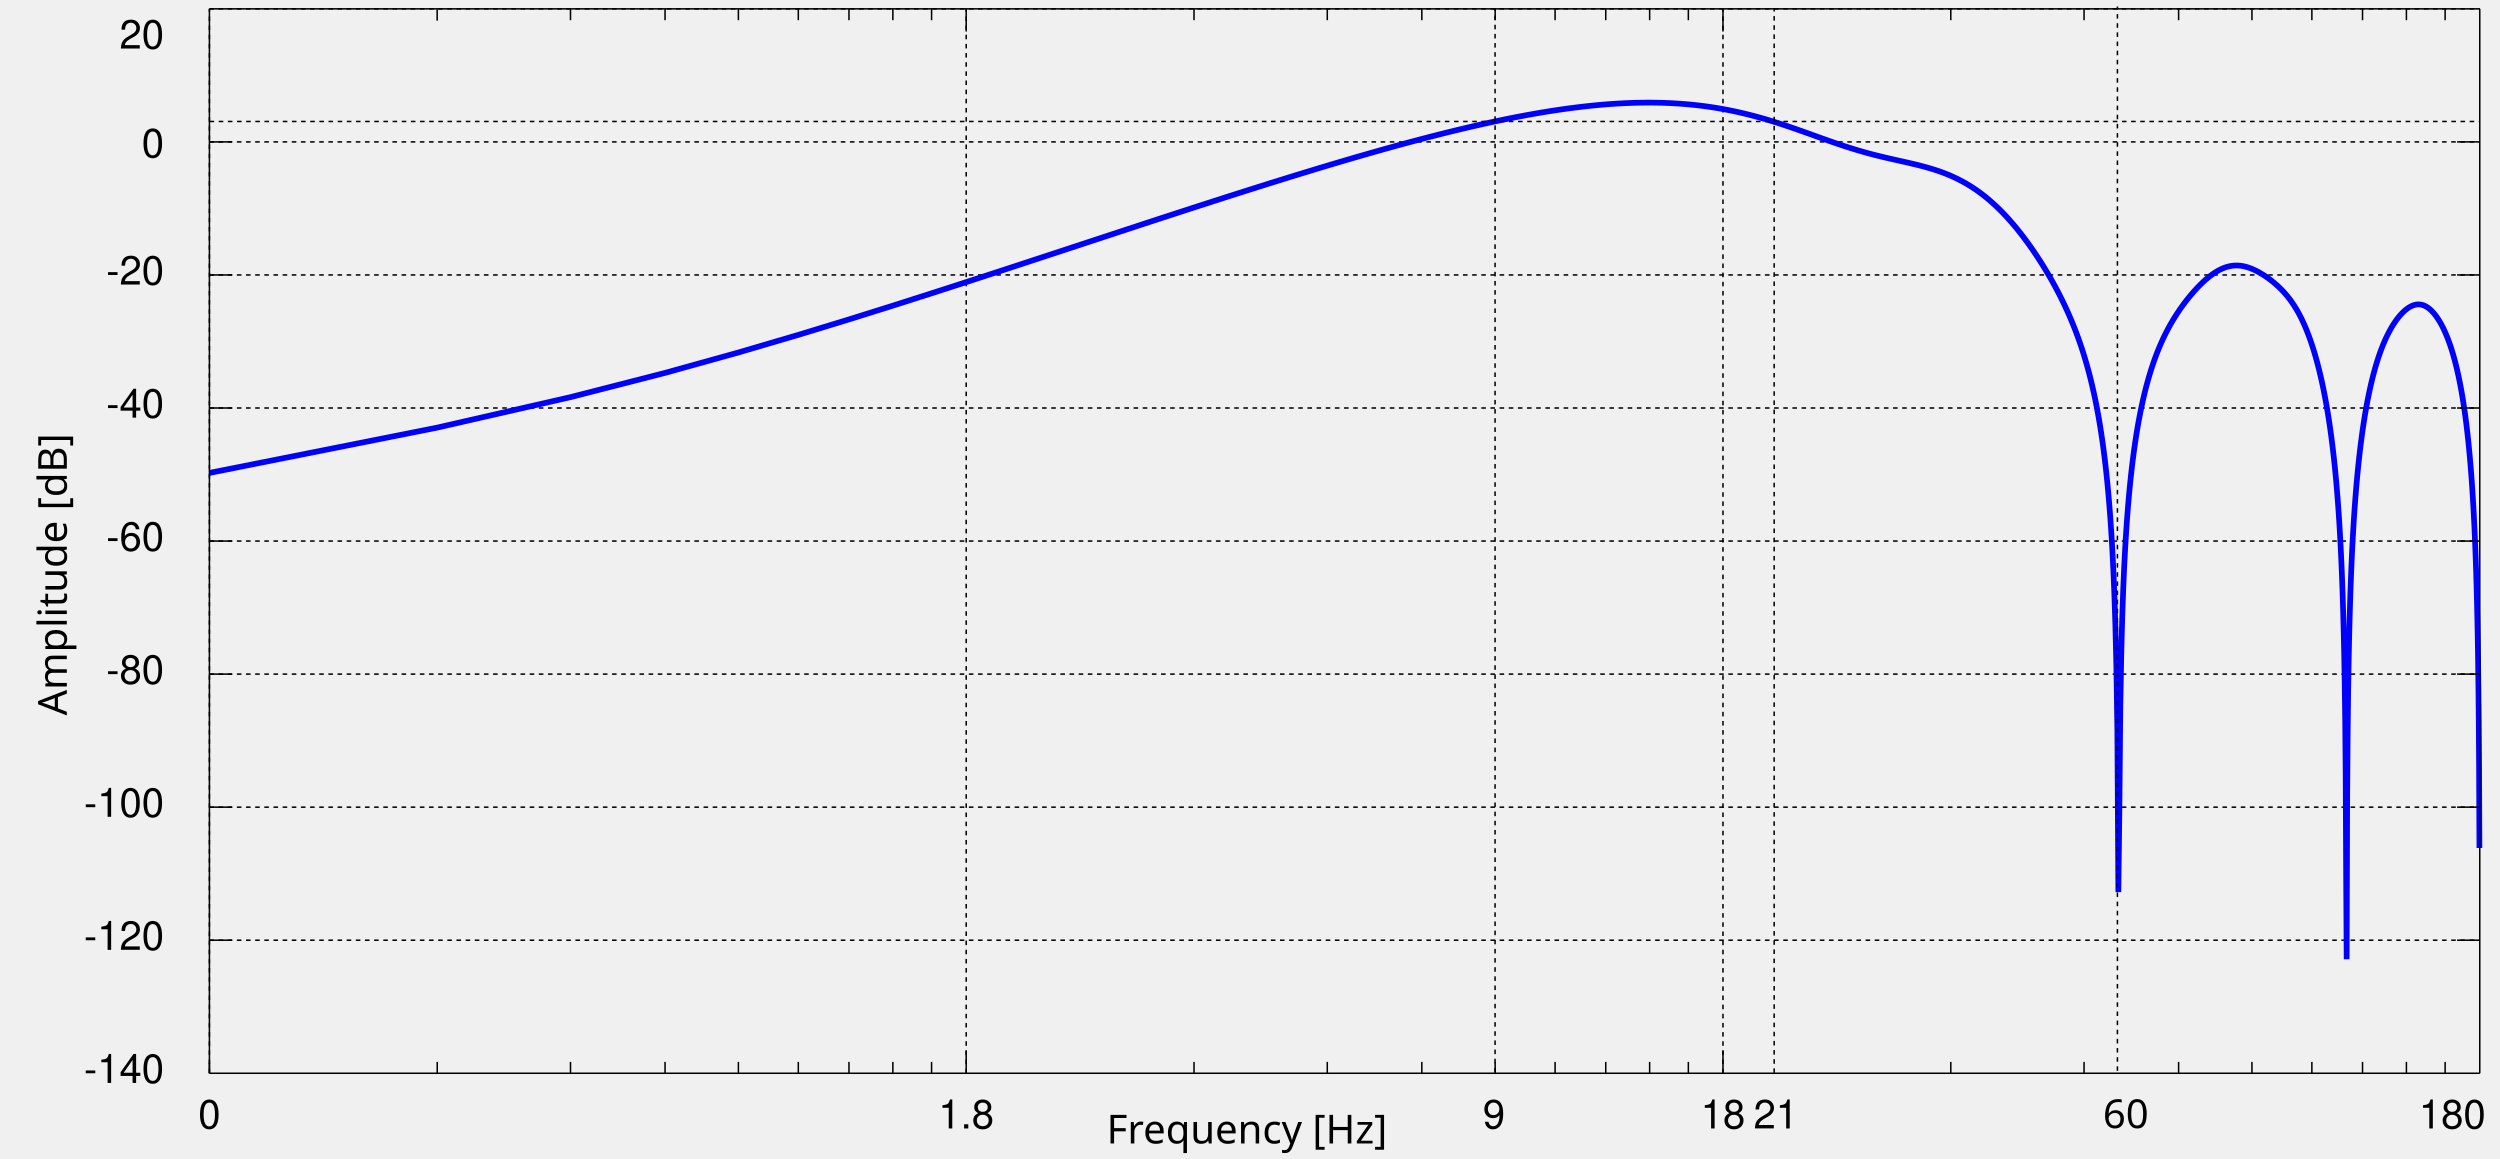
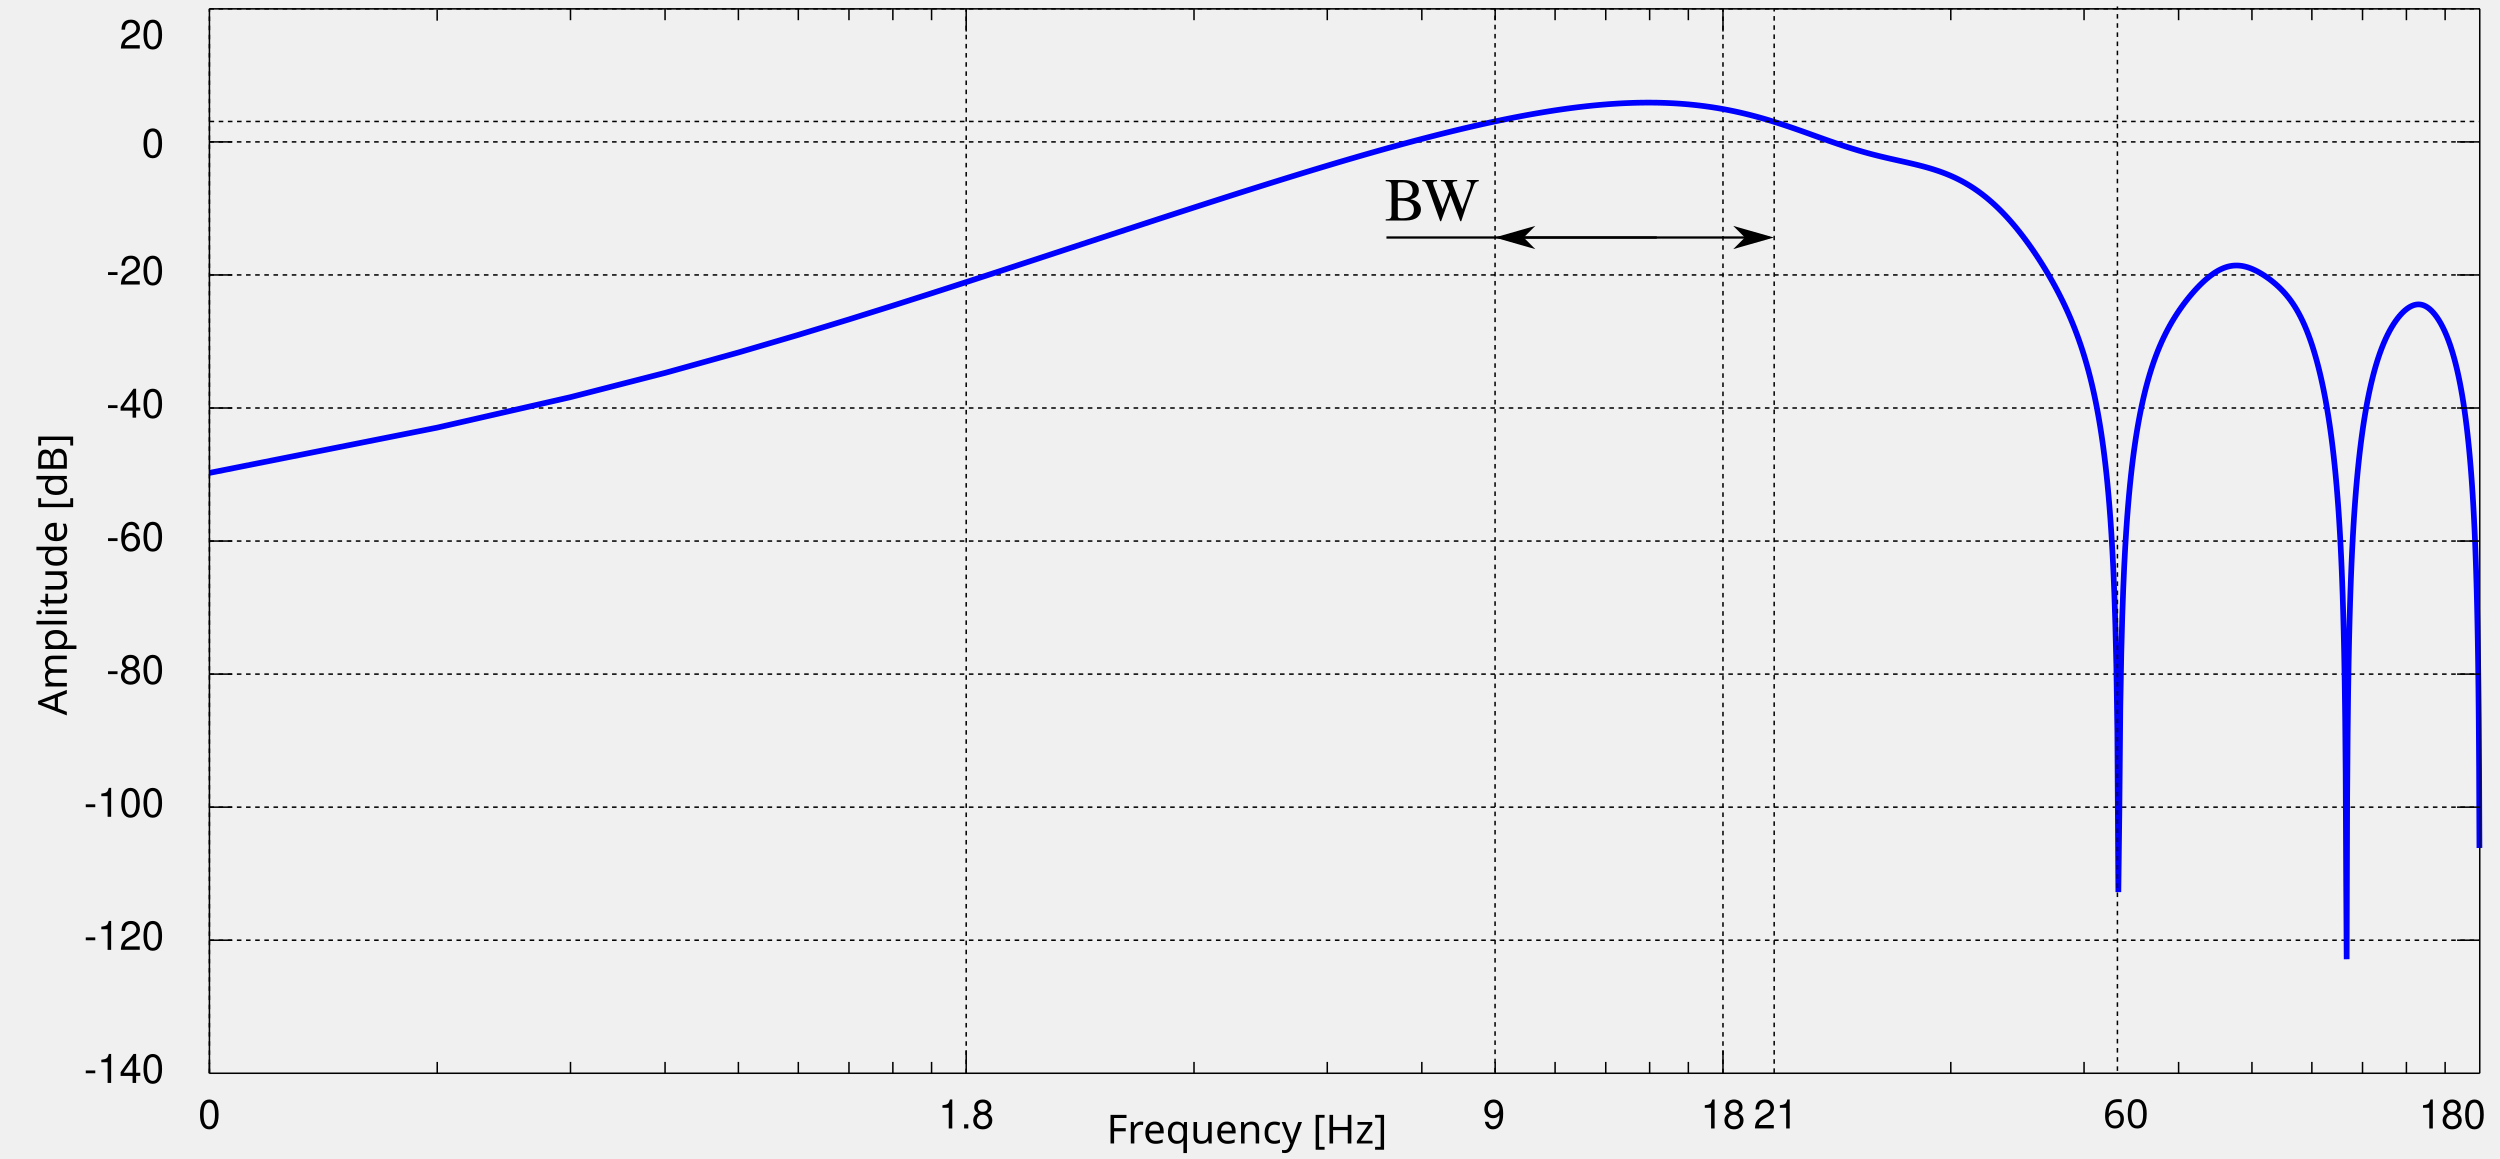
<svg xmlns="http://www.w3.org/2000/svg" width="308.436mm" height="142.91mm" viewBox="0 0 1092.884 506.375" id="svg3784" version="1.1">
  <defs id="defs3786">
+     <marker orient="auto" refY="0.0" refX="0.0" id="Arrow1Lend" style="overflow:visible;">
+       <path id="path4320" d="M 0.0,0.0 L 5.0,-5.0 L -12.5,0.0 L 5.0,5.0 L 0.0,0.0 z " style="fill-rule:evenodd;stroke:#000000;stroke-width:1pt;stroke-opacity:1;fill:#000000;fill-opacity:1" transform="scale(0.8) rotate(180) translate(12.5,0)" />
+     </marker>
+     <marker orient="auto" refY="0.0" refX="0.0" id="Arrow1Lstart" style="overflow:visible">
+       <path id="path4317" d="M 0.0,0.0 L 5.0,-5.0 L -12.5,0.0 L 5.0,5.0 L 0.0,0.0 z " style="fill-rule:evenodd;stroke:#000000;stroke-width:1pt;stroke-opacity:1;fill:#000000;fill-opacity:1" transform="scale(0.8) translate(12.5,0)" />
+     </marker>
    <clipPath id="ID000001">
      <rect x="166.481" y="42.82" width="992.484" height="465.314" id="rect11" />
    </clipPath>
    <clipPath id="clipPath3583">
      <rect id="rect3585" height="465.314" width="992.484" y="42.82" x="166.481" />
    </clipPath>
+     <marker orient="auto" refY="0" refX="0" id="Arrow1Lstart-3" style="overflow:visible">
+       <path id="path4317-6" d="M 0,0 5,-5 -12.5,0 5,5 0,0 Z" style="fill:#000000;fill-opacity:1;fill-rule:evenodd;stroke:#000000;stroke-width:1pt;stroke-opacity:1" transform="matrix(0.8,0,0,0.8,10,0)" />
+     </marker>
+     <marker orient="auto" refY="0" refX="0" id="Arrow1Lend-7" style="overflow:visible">
+       <path id="path4320-5" d="M 0,0 5,-5 -12.5,0 5,5 0,0 Z" style="fill:#000000;fill-opacity:1;fill-rule:evenodd;stroke:#000000;stroke-width:1pt;stroke-opacity:1" transform="matrix(-0.8,0,0,-0.8,-10,0)" />
+     </marker>
  </defs>
  <g id="layer1" transform="translate(-62.12951,-333.4606)">
    <polygon style="fill:#ffffff;fill-opacity:1;stroke:none;stroke-width:0.5pt;stroke-dasharray:none;stroke-opacity:1" id="polygon15" points="166.481,42.82 1158.966,42.82 1158.966,42.82 166.481,42.82 " transform="translate(-12.80214,294.5076)" />
    <polygon style="fill:#ffffff;fill-opacity:1;stroke:none;stroke-width:0.5pt;stroke-dasharray:none;stroke-opacity:1" id="polygon17" points="166.481,508.134 166.481,508.134 166.481,42.82 166.481,42.82 " transform="translate(-12.80214,294.5076)" />
    <polyline style="fill:none;stroke:#000000;stroke-width:0.5pt;stroke-dasharray:2, 2" id="polyline19" points="497.309,508.134 497.309,42.820 " transform="translate(-12.80214,294.5076)" />
    <polyline style="fill:none;stroke:#000000;stroke-width:0.5pt;stroke-dasharray:2, 2" id="polyline21" points="828.137,508.134 828.137,42.820 " transform="translate(-12.80214,294.5076)" />
    <polyline style="fill:none;stroke:#000000;stroke-width:0.5pt;stroke-dasharray:2, 2" id="polyline71" points="166.481,449.970 1158.966,449.970 " transform="translate(-12.80214,294.5076)" />
    <polyline style="fill:none;stroke:#000000;stroke-width:0.5pt;stroke-dasharray:2, 2" id="polyline73" points="166.481,391.806 1158.966,391.806 " transform="translate(-12.80214,294.5076)" />
    <polyline style="fill:none;stroke:#000000;stroke-width:0.5pt;stroke-dasharray:2, 2" id="polyline75" points="166.481,333.642 1158.966,333.642 " transform="translate(-12.80214,294.5076)" />
    <polyline style="fill:none;stroke:#000000;stroke-width:0.5pt;stroke-dasharray:2, 2" id="polyline77" points="166.481,275.477 1158.966,275.477 " transform="translate(-12.80214,294.5076)" />
    <polyline style="fill:none;stroke:#000000;stroke-width:0.5pt;stroke-dasharray:2, 2" id="polyline79" points="166.481,217.313 1158.966,217.313 " transform="translate(-12.80214,294.5076)" />
    <polyline style="fill:none;stroke:#000000;stroke-width:0.5pt;stroke-dasharray:2, 2" id="polyline81" points="166.481,159.149 1158.966,159.149 " transform="translate(-12.80214,294.5076)" />
    <polyline style="fill:none;stroke:#000000;stroke-width:0.5pt;stroke-dasharray:2, 2" id="polyline83" points="166.481,100.985 1158.966,100.985 " transform="translate(-12.80214,294.5076)" />
    <polyline style="fill:none;stroke:#000000;stroke-width:0.5pt;stroke-dasharray:2, 2" id="polyline85" points="497.309,42.820 497.309,42.820 " transform="translate(-12.80214,294.5076)" />
    <polyline style="fill:none;stroke:#000000;stroke-width:0.5pt;stroke-dasharray:2, 2" id="polyline87" points="828.137,42.820 828.137,42.820 " transform="translate(-12.80214,294.5076)" />
    <polyline style="fill:none;stroke:#000000;stroke-width:0.5pt;stroke-dasharray:2, 2" id="polyline137" points="166.481,42.820 1158.966,42.820 " transform="translate(-12.80214,294.5076)" />
    <polyline style="fill:none;stroke:#000000;stroke-width:0.5pt;stroke-dasharray:2, 2" id="polyline139" points="166.481,449.970 166.481,449.970 " transform="translate(-12.80214,294.5076)" />
    <polyline style="fill:none;stroke:#000000;stroke-width:0.5pt;stroke-dasharray:2, 2" id="polyline141" points="166.481,391.806 166.481,391.806 " transform="translate(-12.80214,294.5076)" />
    <polyline style="fill:none;stroke:#000000;stroke-width:0.5pt;stroke-dasharray:2, 2" id="polyline143" points="166.481,333.642 166.481,333.642 " transform="translate(-12.80214,294.5076)" />
    <polyline style="fill:none;stroke:#000000;stroke-width:0.5pt;stroke-dasharray:2, 2" id="polyline145" points="166.481,275.477 166.481,275.477 " transform="translate(-12.80214,294.5076)" />
    <polyline style="fill:none;stroke:#000000;stroke-width:0.5pt;stroke-dasharray:2, 2" id="polyline147" points="166.481,217.313 166.481,217.313 " transform="translate(-12.80214,294.5076)" />
    <polyline style="fill:none;stroke:#000000;stroke-width:0.5pt;stroke-dasharray:2, 2" id="polyline149" points="166.481,159.149 166.481,159.149 " transform="translate(-12.80214,294.5076)" />
    <polyline style="fill:none;stroke:#000000;stroke-width:0.5pt;stroke-dasharray:2, 2" id="polyline151" points="166.481,100.985 166.481,100.985 " transform="translate(-12.80214,294.5076)" />
    <polyline style="fill:none;stroke:#000000;stroke-width:0.5pt;stroke-dasharray:2, 2" id="polyline153" points="166.481,508.134 166.481,42.820 " transform="translate(-12.80214,294.5076)" />
    <polyline style="fill:none;stroke:#0000ff;stroke-width:2.5;stroke-dasharray:none;stroke-miterlimit:4" id="polyline158" points="166.481,245.692 266.070,225.888 324.326,212.566 365.660,201.967 397.720,193.049 423.916,185.347 446.063,178.584 465.249,172.571 482.172,167.171 497.309,162.281 511.003,157.819 523.505,153.724 535.005,149.945 545.653,146.440 555.565,143.177 564.838,140.128 573.548,137.269 581.761,134.582 589.529,132.049 596.899,129.657 603.909,127.393 610.592,125.246 616.979,123.207 623.094,121.268 628.959,119.421 634.594,117.661 640.017,115.981 645.242,114.377 650.284,112.843 655.155,111.376 659.866,109.972 664.427,108.627 668.848,107.339 673.138,106.104 677.302,104.920 681.350,103.784 685.286,102.695 689.118,101.651 692.850,100.648 696.488,99.687 700.036,98.765 703.498,97.880 706.879,97.032 710.182,96.219 713.410,95.439 716.568,94.693 719.658,93.978 722.683,93.294 725.646,92.639 728.548,92.014 731.393,91.416 734.183,90.846 736.920,90.303 739.606,89.786 742.242,89.293 744.831,88.826 747.374,88.382 749.873,87.963 752.329,87.566 754.744,87.191 757.119,86.839 759.455,86.508 761.754,86.198 764.016,85.909 766.244,85.640 768.438,85.391 770.598,85.162 772.727,84.952 774.824,84.761 776.892,84.588 778.930,84.433 780.939,84.297 782.921,84.177 784.876,84.075 786.804,83.991 788.707,83.922 790.585,83.871 792.439,83.835 794.270,83.815 796.077,83.811 797.862,83.823 799.625,83.849 801.366,83.890 803.087,83.946 804.787,84.017 806.468,84.101 808.129,84.200 809.771,84.312 811.394,84.437 813.000,84.576 814.587,84.728 816.157,84.892 817.711,85.068 819.247,85.257 820.768,85.458 822.272,85.670 823.761,85.894 825.235,86.128 826.693,86.374 828.137,86.630 829.567,86.896 830.983,87.172 832.384,87.457 833.773,87.752 835.148,88.056 836.509,88.368 837.858,88.689 839.195,89.017 840.519,89.353 841.831,89.697 843.132,90.047 844.420,90.403 845.697,90.766 846.963,91.134 848.218,91.507 849.462,91.886 850.695,92.268 851.918,92.654 853.131,93.044 854.333,93.437 855.525,93.833 856.708,94.230 857.881,94.629 859.044,95.030 860.198,95.431 861.343,95.832 862.479,96.233 863.606,96.633 864.724,97.032 865.833,97.430 866.934,97.825 868.027,98.218 869.111,98.608 870.187,98.994 871.256,99.377 872.316,99.755 873.369,100.129 874.413,100.498 875.451,100.862 876.481,101.220 877.503,101.572 878.519,101.919 879.527,102.259 880.528,102.592 881.523,102.919 882.510,103.239 883.491,103.552 884.465,103.858 885.432,104.156 886.393,104.448 887.348,104.733 888.296,105.010 889.239,105.281 890.175,105.545 891.105,105.802 892.029,106.053 892.947,106.297 893.859,106.536 894.765,106.768 895.666,106.995 896.561,107.217 897.451,107.433 898.335,107.646 899.214,107.853 900.087,108.057 900.955,108.258 901.818,108.455 902.676,108.649 903.529,108.842 904.376,109.032 905.219,109.221 906.057,109.408 906.890,109.595 907.718,109.782 908.541,109.969 909.360,110.157 910.174,110.345 910.983,110.535 911.788,110.727 912.589,110.922 913.385,111.118 914.176,111.318 914.964,111.522 915.747,111.729 916.525,111.940 917.300,112.155 918.070,112.376 918.837,112.601 919.599,112.832 920.357,113.069 921.111,113.312 921.862,113.561 922.608,113.816 923.350,114.079 924.089,114.348 924.824,114.625 925.555,114.909 926.283,115.201 927.007,115.501 927.727,115.809 928.443,116.126 929.156,116.450 929.866,116.784 930.572,117.126 931.274,117.477 931.974,117.837 932.669,118.206 933.362,118.584 934.051,118.972 934.737,119.369 935.419,119.775 936.099,120.191 936.775,120.617 937.448,121.052 938.117,121.497 938.784,121.952 939.448,122.416 940.108,122.890 940.766,123.374 941.421,123.868 942.072,124.371 942.721,124.885 943.367,125.407 944.009,125.940 944.649,126.482 945.287,127.034 945.921,127.596 946.552,128.166 947.181,128.747 947.807,129.337 948.431,129.936 949.051,130.544 949.669,131.162 950.284,131.788 950.897,132.424 951.507,133.069 952.115,133.722 952.720,134.384 953.322,135.055 953.922,135.735 954.519,136.423 955.114,137.119 955.707,137.823 956.297,138.536 956.885,139.257 957.470,139.985 958.053,140.722 958.633,141.466 959.211,142.218 959.787,142.978 960.361,143.745 960.932,144.520 961.501,145.303 962.068,146.092 962.632,146.889 963.195,147.694 963.755,148.506 964.313,149.325 964.869,150.151 965.422,150.985 965.974,151.827 966.523,152.676 967.071,153.532 967.616,154.397 968.159,155.269 968.700,156.149 969.239,157.038 969.777,157.935 970.312,158.840 970.845,159.755 971.376,160.679 971.905,161.612 972.432,162.556 972.958,163.509 973.481,164.474 974.003,165.449 974.522,166.437 975.040,167.436 975.556,168.449 976.070,169.475 976.582,170.515 977.093,171.570 977.601,172.641 978.108,173.729 978.613,174.834 979.116,175.957 979.618,177.100 980.117,178.263 980.615,179.448 981.112,180.657 981.606,181.889 982.099,183.147 982.590,184.433 983.080,185.748 983.568,187.093 984.054,188.471 984.539,189.884 985.022,191.334 985.503,192.823 985.983,194.354 986.461,195.929 986.937,197.553 987.412,199.227 987.886,200.957 988.358,202.745 988.828,204.596 989.297,206.515 989.764,208.508 990.230,210.581 990.694,212.740 991.156,214.993 991.618,217.348 992.078,219.817 992.536,222.409 992.993,225.139 993.448,228.022 993.902,231.075 994.355,234.320 994.806,237.783 995.255,241.496 995.704,245.496 996.151,249.833 996.596,254.567 997.040,259.781 997.483,265.580 997.924,272.117 998.364,279.605 998.803,288.372 999.240,298.951 999.676,312.299 1000.111,330.415 1000.545,358.788 1000.977,428.930 1001.408,394.020 1001.837,347.841 1002.265,324.214 1002.692,308.247 1003.118,296.189 1003.542,286.510 1003.966,278.434 1004.388,271.512 1004.808,265.460 1005.228,260.091 1005.646,255.269 1006.063,250.897 1006.479,246.902 1006.894,243.227 1007.307,239.828 1007.719,236.667 1008.131,233.717 1008.540,230.954 1008.949,228.356 1009.357,225.907 1009.763,223.592 1010.169,221.400 1010.573,219.319 1010.976,217.339 1011.378,215.453 1011.778,213.654 1012.178,211.934 1012.577,210.288 1012.974,208.711 1013.370,207.198 1013.766,205.745 1014.160,204.349 1014.553,203.005 1014.945,201.710 1015.336,200.462 1015.726,199.258 1016.115,198.096 1016.502,196.972 1016.889,195.886 1017.275,194.835 1017.660,193.817 1018.043,192.830 1018.426,191.873 1018.807,190.945 1019.188,190.044 1019.568,189.168 1019.946,188.317 1020.324,187.490 1020.700,186.684 1021.076,185.900 1021.451,185.136 1021.824,184.391 1022.197,183.665 1022.569,182.956 1022.940,182.264 1023.309,181.588 1023.678,180.927 1024.046,180.281 1024.413,179.650 1024.779,179.031 1025.144,178.426 1025.509,177.833 1025.872,177.252 1026.234,176.683 1026.596,176.125 1026.956,175.577 1027.316,175.039 1027.675,174.512 1028.032,173.994 1028.389,173.485 1028.746,172.985 1029.101,172.494 1029.455,172.011 1029.808,171.536 1030.161,171.069 1030.513,170.610 1030.864,170.158 1031.214,169.714 1031.563,169.277 1031.911,168.846 1032.259,168.423 1032.605,168.007 1032.951,167.597 1033.296,167.194 1033.640,166.798 1033.983,166.408 1034.326,166.024 1034.668,165.647 1035.008,165.276 1035.349,164.911 1035.688,164.553 1036.026,164.201 1036.364,163.855 1036.701,163.515 1037.037,163.182 1037.372,162.855 1037.707,162.534 1038.040,162.219 1038.373,161.911 1038.706,161.609 1039.037,161.313 1039.368,161.024 1039.698,160.741 1040.027,160.465 1040.355,160.195 1040.683,159.932 1041.010,159.675 1041.336,159.425 1041.661,159.182 1041.986,158.945 1042.310,158.715 1042.633,158.492 1042.956,158.276 1043.278,158.066 1043.599,157.863 1043.919,157.668 1044.239,157.479 1044.557,157.297 1044.876,157.122 1045.193,156.954 1045.510,156.793 1045.826,156.640 1046.142,156.493 1046.456,156.353 1046.770,156.220 1047.084,156.095 1047.396,155.976 1047.708,155.865 1048.020,155.760 1048.330,155.663 1048.640,155.572 1048.950,155.489 1049.258,155.412 1049.566,155.343 1049.874,155.280 1050.180,155.224 1050.486,155.175 1050.792,155.132 1051.096,155.097 1051.401,155.068 1051.704,155.045 1052.007,155.029 1052.309,155.019 1052.610,155.016 1052.911,155.019 1053.212,155.029 1053.511,155.044 1053.810,155.065 1054.109,155.093 1054.406,155.126 1054.704,155.165 1055.000,155.209 1055.296,155.259 1055.591,155.315 1055.886,155.376 1056.180,155.442 1056.474,155.514 1056.767,155.590 1057.059,155.672 1057.351,155.758 1057.642,155.849 1057.932,155.944 1058.222,156.044 1058.512,156.149 1058.801,156.257 1059.089,156.370 1059.376,156.487 1059.664,156.608 1059.950,156.733 1060.236,156.862 1060.521,156.994 1060.806,157.130 1061.090,157.270 1061.374,157.413 1061.657,157.559 1061.940,157.709 1062.222,157.862 1062.503,158.018 1062.784,158.177 1063.064,158.339 1063.344,158.504 1063.623,158.671 1063.902,158.842 1064.180,159.016 1064.458,159.192 1064.735,159.371 1065.012,159.553 1065.288,159.738 1065.563,159.925 1065.838,160.115 1066.113,160.307 1066.386,160.503 1066.660,160.701 1066.933,160.902 1067.205,161.105 1067.477,161.311 1067.748,161.520 1068.019,161.732 1068.289,161.947 1068.559,162.165 1068.829,162.385 1069.097,162.609 1069.366,162.836 1069.634,163.066 1069.901,163.299 1070.168,163.536 1070.434,163.776 1070.700,164.019 1070.965,164.266 1071.230,164.517 1071.494,164.771 1071.758,165.030 1072.022,165.292 1072.284,165.559 1072.547,165.829 1072.809,166.104 1073.070,166.384 1073.331,166.668 1073.592,166.957 1073.852,167.251 1074.111,167.550 1074.371,167.854 1074.629,168.163 1074.887,168.478 1075.145,168.798 1075.402,169.124 1075.659,169.456 1075.915,169.795 1076.171,170.139 1076.427,170.490 1076.682,170.847 1076.936,171.211 1077.190,171.582 1077.444,171.960 1077.697,172.345 1077.950,172.737 1078.202,173.138 1078.454,173.545 1078.705,173.961 1078.956,174.385 1079.207,174.817 1079.457,175.258 1079.707,175.707 1079.956,176.165 1080.205,176.632 1080.453,177.108 1080.701,177.594 1080.948,178.089 1081.196,178.594 1081.442,179.109 1081.688,179.634 1081.934,180.169 1082.180,180.715 1082.425,181.272 1082.669,181.839 1082.913,182.418 1083.157,183.008 1083.400,183.610 1083.643,184.223 1083.886,184.849 1084.128,185.487 1084.369,186.137 1084.611,186.800 1084.852,187.476 1085.092,188.166 1085.332,188.869 1085.572,189.586 1085.811,190.316 1086.050,191.062 1086.288,191.822 1086.526,192.597 1086.764,193.388 1087.001,194.195 1087.238,195.017 1087.475,195.857 1087.711,196.713 1087.947,197.587 1088.182,198.479 1088.417,199.389 1088.652,200.318 1088.886,201.267 1089.120,202.236 1089.353,203.226 1089.586,204.237 1089.819,205.271 1090.051,206.327 1090.283,207.408 1090.515,208.513 1090.746,209.643 1090.976,210.801 1091.207,211.986 1091.437,213.200 1091.667,214.444 1091.896,215.721 1092.125,217.030 1092.354,218.374 1092.582,219.754 1092.810,221.173 1093.037,222.632 1093.264,224.134 1093.491,225.682 1093.718,227.277 1093.944,228.923 1094.169,230.624 1094.395,232.382 1094.620,234.202 1094.845,236.089 1095.069,238.047 1095.293,240.083 1095.516,242.201 1095.740,244.410 1095.963,246.718 1096.185,249.134 1096.407,251.668 1096.629,254.334 1096.851,257.145 1097.072,260.117 1097.293,263.273 1097.514,266.635 1097.734,270.232 1097.954,274.101 1098.173,278.285 1098.392,282.843 1098.611,287.846 1098.830,293.394 1099.048,299.618 1099.266,306.710 1099.483,314.952 1099.700,324.792 1099.917,337.008 1100.134,353.128 1100.350,376.906 1100.566,423.230 1100.782,458.282 1100.997,388.279 1101.212,360.041 1101.426,342.056 1101.641,328.836 1101.855,318.382 1102.068,309.737 1102.281,302.367 1102.495,295.947 1102.707,290.260 1102.920,285.158 1103.132,280.532 1103.343,276.301 1103.555,272.405 1103.766,268.795 1103.977,265.432 1104.187,262.286 1104.398,259.331 1104.607,256.546 1104.817,253.912 1105.026,251.416 1105.235,249.043 1105.444,246.782 1105.652,244.625 1105.860,242.562 1106.068,240.586 1106.276,238.690 1106.483,236.870 1106.690,235.118 1106.896,233.432 1107.103,231.806 1107.309,230.237 1107.514,228.721 1107.720,227.256 1107.925,225.839 1108.130,224.466 1108.334,223.136 1108.538,221.847 1108.742,220.596 1108.946,219.382 1109.149,218.202 1109.352,217.056 1109.555,215.942 1109.758,214.859 1109.960,213.805 1110.162,212.778 1110.364,211.779 1110.565,210.806 1110.766,209.858 1110.967,208.933 1111.167,208.032 1111.368,207.154 1111.568,206.297 1111.767,205.460 1111.967,204.644 1112.166,203.848 1112.365,203.070 1112.563,202.311 1112.762,201.569 1112.960,200.844 1113.157,200.136 1113.355,199.444 1113.552,198.768 1113.749,198.107 1113.946,197.461 1114.142,196.829 1114.338,196.211 1114.534,195.607 1114.730,195.016 1114.925,194.437 1115.120,193.871 1115.315,193.317 1115.510,192.775 1115.704,192.244 1115.898,191.725 1116.092,191.216 1116.285,190.718 1116.478,190.230 1116.671,189.753 1116.864,189.285 1117.057,188.826 1117.249,188.377 1117.441,187.937 1117.632,187.506 1117.824,187.083 1118.015,186.669 1118.206,186.263 1118.397,185.865 1118.587,185.475 1118.777,185.093 1118.967,184.718 1119.157,184.351 1119.346,183.990 1119.535,183.637 1119.724,183.290 1119.913,182.951 1120.101,182.618 1120.290,182.291 1120.478,181.971 1120.665,181.657 1120.853,181.349 1121.040,181.047 1121.227,180.751 1121.414,180.461 1121.600,180.176 1121.786,179.898 1121.972,179.624 1122.158,179.357 1122.344,179.094 1122.529,178.837 1122.714,178.586 1122.899,178.339 1123.083,178.098 1123.267,177.861 1123.452,177.630 1123.635,177.404 1123.819,177.182 1124.002,176.966 1124.186,176.754 1124.368,176.548 1124.551,176.346 1124.734,176.148 1124.916,175.956 1125.098,175.768 1125.280,175.585 1125.461,175.406 1125.642,175.232 1125.823,175.063 1126.004,174.898 1126.185,174.738 1126.365,174.583 1126.545,174.432 1126.725,174.285 1126.905,174.143 1127.085,174.006 1127.264,173.873 1127.443,173.745 1127.622,173.621 1127.800,173.502 1127.979,173.387 1128.157,173.277 1128.335,173.172 1128.512,173.071 1128.690,172.974 1128.867,172.882 1129.044,172.795 1129.221,172.712 1129.398,172.634 1129.574,172.561 1129.750,172.492 1129.926,172.428 1130.102,172.368 1130.278,172.314 1130.453,172.264 1130.628,172.218 1130.803,172.178 1130.978,172.142 1131.152,172.111 1131.326,172.084 1131.500,172.063 1131.674,172.046 1131.848,172.034 1132.021,172.027 1132.194,172.025 1132.367,172.028 1132.540,172.036 1132.713,172.048 1132.885,172.066 1133.057,172.088 1133.229,172.115 1133.401,172.147 1133.573,172.185 1133.744,172.227 1133.915,172.274 1134.086,172.326 1134.257,172.383 1134.427,172.444 1134.598,172.511 1134.768,172.583 1134.938,172.660 1135.107,172.742 1135.277,172.828 1135.446,172.920 1135.615,173.016 1135.784,173.118 1135.953,173.224 1136.122,173.335 1136.290,173.452 1136.458,173.573 1136.626,173.699 1136.794,173.830 1136.961,173.965 1137.129,174.106 1137.296,174.251 1137.463,174.402 1137.630,174.557 1137.796,174.717 1137.963,174.882 1138.129,175.052 1138.295,175.226 1138.461,175.406 1138.626,175.590 1138.792,175.779 1138.957,175.973 1139.122,176.172 1139.287,176.376 1139.451,176.584 1139.616,176.798 1139.780,177.016 1139.944,177.240 1140.108,177.468 1140.272,177.701 1140.436,177.940 1140.599,178.183 1140.762,178.432 1140.925,178.685 1141.088,178.944 1141.251,179.208 1141.413,179.477 1141.575,179.751 1141.737,180.031 1141.899,180.316 1142.061,180.607 1142.222,180.903 1142.384,181.205 1142.545,181.513 1142.706,181.826 1142.867,182.145 1143.027,182.470 1143.188,182.801 1143.348,183.138 1143.508,183.481 1143.668,183.830 1143.828,184.186 1143.987,184.548 1144.147,184.917 1144.306,185.292 1144.465,185.674 1144.624,186.063 1144.782,186.459 1144.941,186.862 1145.099,187.272 1145.257,187.690 1145.415,188.115 1145.573,188.548 1145.731,188.989 1145.888,189.437 1146.046,189.894 1146.203,190.359 1146.360,190.832 1146.516,191.314 1146.673,191.805 1146.829,192.305 1146.986,192.813 1147.142,193.332 1147.298,193.859 1147.453,194.397 1147.609,194.945 1147.764,195.502 1147.920,196.070 1148.075,196.649 1148.230,197.239 1148.384,197.840 1148.539,198.453 1148.693,199.077 1148.848,199.714 1149.002,200.363 1149.156,201.025 1149.309,201.700 1149.463,202.388 1149.616,203.090 1149.770,203.807 1149.923,204.538 1150.076,205.284 1150.228,206.046 1150.381,206.824 1150.533,207.619 1150.686,208.431 1150.838,209.260 1150.990,210.108 1151.142,210.975 1151.293,211.861 1151.445,212.768 1151.596,213.695 1151.747,214.644 1151.898,215.617 1152.049,216.612 1152.200,217.632 1152.350,218.678 1152.501,219.750 1152.651,220.850 1152.801,221.979 1152.951,223.138 1153.100,224.329 1153.250,225.553 1153.399,226.812 1153.549,228.107 1153.698,229.442 1153.847,230.816 1153.996,232.234 1154.144,233.696 1154.293,235.207 1154.441,236.769 1154.589,238.385 1154.737,240.058 1154.885,241.793 1155.033,243.595 1155.181,245.467 1155.328,247.415 1155.475,249.446 1155.622,251.566 1155.769,253.783 1155.916,256.106 1156.063,258.545 1156.209,261.111 1156.356,263.820 1156.502,266.686 1156.648,269.728 1156.794,272.970 1156.940,276.437 1157.086,280.165 1157.231,284.193 1157.376,288.575 1157.522,293.378 1157.667,298.689 1157.812,304.630 1157.956,311.367 1158.101,319.147 1158.245,328.351 1158.390,339.619 1158.534,354.149 1158.678,374.631 1158.822,409.647 " transform="translate(-12.80214,294.5076)" />
    <g id="g160" transform="translate(-12.80214,294.5076)" />
    <g id="ID000003" transform="translate(-12.80214,294.5076)" />
    <g id="ID000004" transform="translate(-12.80214,294.5076)" />
    <g id="ID000005" transform="translate(-12.80214,294.5076)" />
    <g id="g165" transform="translate(-12.80214,294.5076)">
      <polyline style="fill:none;stroke:#000000;stroke-width:0.5pt;stroke-dasharray:none" id="polyline167" points="497.309,508.134 497.309,498.210 " />
      <polyline style="fill:none;stroke:#000000;stroke-width:0.5pt;stroke-dasharray:none" id="polyline169" points="828.137,508.134 828.137,498.210 " />
      <polyline style="fill:none;stroke:#000000;stroke-width:0.5pt;stroke-dasharray:none" id="polyline171" points="166.481,508.134 1158.966,508.134 " />
      <polyline style="fill:none;stroke:#000000;stroke-width:0.5pt;stroke-dasharray:none" id="polyline173" points="497.309,42.820 497.309,52.745 " />
      <polyline style="fill:none;stroke:#000000;stroke-width:0.5pt;stroke-dasharray:none" id="polyline175" points="828.137,42.820 828.137,52.745 " />
      <polyline style="fill:none;stroke:#000000;stroke-width:0.5pt;stroke-dasharray:none" id="polyline177" points="166.481,42.820 1158.966,42.820 " />
      <polyline style="fill:none;stroke:#000000;stroke-width:0.5pt;stroke-dasharray:none" id="polyline179" points="266.070,508.134 266.070,503.172 " />
      <polyline style="fill:none;stroke:#000000;stroke-width:0.5pt;stroke-dasharray:none" id="polyline181" points="324.326,508.134 324.326,503.172 " />
      <polyline style="fill:none;stroke:#000000;stroke-width:0.5pt;stroke-dasharray:none" id="polyline183" points="365.660,508.134 365.660,503.172 " />
      <polyline style="fill:none;stroke:#000000;stroke-width:0.5pt;stroke-dasharray:none" id="polyline185" points="397.720,508.134 397.720,503.172 " />
      <polyline style="fill:none;stroke:#000000;stroke-width:0.5pt;stroke-dasharray:none" id="polyline187" points="423.916,508.134 423.916,503.172 " />
      <polyline style="fill:none;stroke:#000000;stroke-width:0.5pt;stroke-dasharray:none" id="polyline189" points="446.063,508.134 446.063,503.172 " />
      <polyline style="fill:none;stroke:#000000;stroke-width:0.5pt;stroke-dasharray:none" id="polyline191" points="465.249,508.134 465.249,503.172 " />
      <polyline style="fill:none;stroke:#000000;stroke-width:0.5pt;stroke-dasharray:none" id="polyline193" points="482.172,508.134 482.172,503.172 " />
      <polyline style="fill:none;stroke:#000000;stroke-width:0.5pt;stroke-dasharray:none" id="polyline195" points="596.899,508.134 596.899,503.172 " />
      <polyline style="fill:none;stroke:#000000;stroke-width:0.5pt;stroke-dasharray:none" id="polyline197" points="655.155,508.134 655.155,503.172 " />
      <polyline style="fill:none;stroke:#000000;stroke-width:0.5pt;stroke-dasharray:none" id="polyline199" points="696.488,508.134 696.488,503.172 " />
      <polyline style="fill:none;stroke:#000000;stroke-width:0.5pt;stroke-dasharray:none" id="polyline201" points="728.548,508.134 728.548,503.172 " />
      <polyline style="fill:none;stroke:#000000;stroke-width:0.5pt;stroke-dasharray:none" id="polyline203" points="754.744,508.134 754.744,503.172 " />
      <polyline style="fill:none;stroke:#000000;stroke-width:0.5pt;stroke-dasharray:none" id="polyline205" points="776.892,508.134 776.892,503.172 " />
      <polyline style="fill:none;stroke:#000000;stroke-width:0.5pt;stroke-dasharray:none" id="polyline207" points="796.077,508.134 796.077,503.172 " />
      <polyline style="fill:none;stroke:#000000;stroke-width:0.5pt;stroke-dasharray:none" id="polyline209" points="813.000,508.134 813.000,503.172 " />
      <polyline style="fill:none;stroke:#000000;stroke-width:0.5pt;stroke-dasharray:none" id="polyline211" points="927.727,508.134 927.727,503.172 " />
      <polyline style="fill:none;stroke:#000000;stroke-width:0.5pt;stroke-dasharray:none" id="polyline213" points="985.983,508.134 985.983,503.172 " />
      <polyline style="fill:none;stroke:#000000;stroke-width:0.5pt;stroke-dasharray:none" id="polyline215" points="1027.316,508.134 1027.316,503.172 " />
      <polyline style="fill:none;stroke:#000000;stroke-width:0.5pt;stroke-dasharray:none" id="polyline217" points="1059.376,508.134 1059.376,503.172 " />
      <polyline style="fill:none;stroke:#000000;stroke-width:0.5pt;stroke-dasharray:none" id="polyline219" points="1085.572,508.134 1085.572,503.172 " />
      <polyline style="fill:none;stroke:#000000;stroke-width:0.5pt;stroke-dasharray:none" id="polyline221" points="1107.720,508.134 1107.720,503.172 " />
      <polyline style="fill:none;stroke:#000000;stroke-width:0.5pt;stroke-dasharray:none" id="polyline223" points="1126.905,508.134 1126.905,503.172 " />
      <polyline style="fill:none;stroke:#000000;stroke-width:0.5pt;stroke-dasharray:none" id="polyline225" points="1143.828,508.134 1143.828,503.172 " />
      <polyline style="fill:none;stroke:#000000;stroke-width:0.5pt;stroke-dasharray:none" id="polyline227" points="266.070,42.820 266.070,47.783 " transform="translate(-0.03156727,0.2053856)" />
      <polyline style="fill:none;stroke:#000000;stroke-width:0.5pt;stroke-dasharray:none" id="polyline229" points="324.326,42.820 324.326,47.783 " />
      <polyline style="fill:none;stroke:#000000;stroke-width:0.5pt;stroke-dasharray:none" id="polyline231" points="365.660,42.820 365.660,47.783 " />
      <polyline style="fill:none;stroke:#000000;stroke-width:0.5pt;stroke-dasharray:none" id="polyline233" points="397.720,42.820 397.720,47.783 " />
      <polyline style="fill:none;stroke:#000000;stroke-width:0.5pt;stroke-dasharray:none" id="polyline235" points="423.916,42.820 423.916,47.783 " />
      <polyline style="fill:none;stroke:#000000;stroke-width:0.5pt;stroke-dasharray:none" id="polyline237" points="446.063,42.820 446.063,47.783 " />
      <polyline style="fill:none;stroke:#000000;stroke-width:0.5pt;stroke-dasharray:none" id="polyline239" points="465.249,42.820 465.249,47.783 " />
      <polyline style="fill:none;stroke:#000000;stroke-width:0.5pt;stroke-dasharray:none" id="polyline241" points="482.172,42.820 482.172,47.783 " />
      <polyline style="fill:none;stroke:#000000;stroke-width:0.5pt;stroke-dasharray:none" id="polyline243" points="596.899,42.820 596.899,47.783 " />
      <polyline style="fill:none;stroke:#000000;stroke-width:0.5pt;stroke-dasharray:none" id="polyline245" points="655.155,42.820 655.155,47.783 " />
      <polyline style="fill:none;stroke:#000000;stroke-width:0.5pt;stroke-dasharray:none" id="polyline247" points="696.488,42.820 696.488,47.783 " />
      <polyline style="fill:none;stroke:#000000;stroke-width:0.5pt;stroke-dasharray:none" id="polyline249" points="728.548,42.820 728.548,47.783 " />
      <polyline style="fill:none;stroke:#000000;stroke-width:0.5pt;stroke-dasharray:none" id="polyline251" points="754.744,42.820 754.744,47.783 " />
      <polyline style="fill:none;stroke:#000000;stroke-width:0.5pt;stroke-dasharray:none" id="polyline253" points="776.892,42.820 776.892,47.783 " />
      <polyline style="fill:none;stroke:#000000;stroke-width:0.5pt;stroke-dasharray:none" id="polyline255" points="796.077,42.820 796.077,47.783 " />
      <polyline style="fill:none;stroke:#000000;stroke-width:0.5pt;stroke-dasharray:none" id="polyline257" points="813.000,42.820 813.000,47.783 " />
      <polyline style="fill:none;stroke:#000000;stroke-width:0.5pt;stroke-dasharray:none" id="polyline259" points="927.727,42.820 927.727,47.783 " />
      <polyline style="fill:none;stroke:#000000;stroke-width:0.5pt;stroke-dasharray:none" id="polyline261" points="985.983,42.820 985.983,47.783 " />
      <polyline style="fill:none;stroke:#000000;stroke-width:0.5pt;stroke-dasharray:none" id="polyline263" points="1027.316,42.820 1027.316,47.783 " />
      <polyline style="fill:none;stroke:#000000;stroke-width:0.5pt;stroke-dasharray:none" id="polyline265" points="1059.376,42.820 1059.376,47.783 " />
      <polyline style="fill:none;stroke:#000000;stroke-width:0.5pt;stroke-dasharray:none" id="polyline267" points="1085.572,42.820 1085.572,47.783 " />
      <polyline style="fill:none;stroke:#000000;stroke-width:0.5pt;stroke-dasharray:none" id="polyline269" points="1107.720,42.820 1107.720,47.783 " />
      <polyline style="fill:none;stroke:#000000;stroke-width:0.5pt;stroke-dasharray:none" id="polyline271" points="1126.905,42.820 1126.905,47.783 " />
      <polyline style="fill:none;stroke:#000000;stroke-width:0.5pt;stroke-dasharray:none" id="polyline273" points="1143.828,42.820 1143.828,47.783 " />
      <g id="g275" transform="translate(166.481,532.253)">
        <g id="g277">
          <text style="font-size:11.25px;font-family:Helvetica;text-anchor:middle;fill:#000000" id="text279" font-size="9pt" y="0" x="0">
            <tspan style="font-size:17.5px" id="tspan281" font-size="6.6pt">0</tspan>
          </text>
        </g>
      </g>
      <g id="g283" transform="translate(497.309,532.253)">
        <g id="g285">
          <text style="font-size:11.25px;font-family:Helvetica;text-anchor:middle;fill:#000000" id="text287" font-size="9pt" y="0" x="0">
            <tspan style="font-size:17.5px" id="tspan4611">1.8</tspan>
          </text>
        </g>
      </g>
      <g id="g291" transform="translate(828.137,532.253)">
        <g id="g293">
          <text style="font-size:11.25px;font-family:Helvetica;text-anchor:middle;fill:#000000" id="text295" font-size="9pt" y="0" x="0">
            <tspan style="font-size:17.5px" id="tspan4613">18</tspan>
          </text>
        </g>
      </g>
      <g id="g299" transform="translate(1146.966,532.253)">
        <g id="g301">
          <text style="font-size:11.25px;font-family:Helvetica;text-anchor:middle;fill:#000000" id="text303" font-size="9pt" y="0" x="0">
            <tspan style="font-size:17.5px" id="tspan4615">180</tspan>
          </text>
        </g>
      </g>
      <polyline style="fill:none;stroke:#000000;stroke-width:0.5pt;stroke-dasharray:none" id="polyline307" points="166.481,449.970 176.406,449.970 " />
      <polyline style="fill:none;stroke:#000000;stroke-width:0.5pt;stroke-dasharray:none" id="polyline309" points="166.481,391.806 176.406,391.806 " />
      <polyline style="fill:none;stroke:#000000;stroke-width:0.5pt;stroke-dasharray:none" id="polyline311" points="166.481,333.642 176.406,333.642 " />
      <polyline style="fill:none;stroke:#000000;stroke-width:0.5pt;stroke-dasharray:none" id="polyline313" points="166.481,275.477 176.406,275.477 " />
      <polyline style="fill:none;stroke:#000000;stroke-width:0.5pt;stroke-dasharray:none" id="polyline315" points="166.481,217.313 176.406,217.313 " />
      <polyline style="fill:none;stroke:#000000;stroke-width:0.5pt;stroke-dasharray:none" id="polyline317" points="166.481,159.149 176.406,159.149 " />
      <polyline style="fill:none;stroke:#000000;stroke-width:0.5pt;stroke-dasharray:none" id="polyline319" points="166.481,100.985 176.406,100.985 " />
      <polyline style="fill:none;stroke:#000000;stroke-width:0.5pt;stroke-dasharray:none" id="polyline321" points="166.481,508.134 166.481,42.820 " />
      <polyline style="fill:none;stroke:#000000;stroke-width:0.5pt;stroke-dasharray:none" id="polyline323" points="1158.966,449.970 1149.041,449.970 " />
      <polyline style="fill:none;stroke:#000000;stroke-width:0.5pt;stroke-dasharray:none" id="polyline325" points="1158.966,391.806 1149.041,391.806 " />
      <polyline style="fill:none;stroke:#000000;stroke-width:0.5pt;stroke-dasharray:none" id="polyline327" points="1158.966,333.642 1149.041,333.642 " />
      <polyline style="fill:none;stroke:#000000;stroke-width:0.5pt;stroke-dasharray:none" id="polyline329" points="1158.966,275.477 1149.041,275.477 " />
      <polyline style="fill:none;stroke:#000000;stroke-width:0.5pt;stroke-dasharray:none" id="polyline331" points="1158.966,217.313 1149.041,217.313 " />
      <polyline style="fill:none;stroke:#000000;stroke-width:0.5pt;stroke-dasharray:none" id="polyline333" points="1158.966,159.149 1149.041,159.149 " />
      <polyline style="fill:none;stroke:#000000;stroke-width:0.5pt;stroke-dasharray:none" id="polyline335" points="1158.966,100.985 1149.041,100.985 " />
      <polyline style="fill:none;stroke:#000000;stroke-width:0.5pt;stroke-dasharray:none" id="polyline337" points="1158.966,508.134 1158.966,42.820 " />
      <g id="g339" transform="translate(146.632,512.353)">
        <g id="g341">
          <text style="font-size:11.25px;font-family:Helvetica;text-anchor:end;fill:#000000" id="text343" font-size="9pt" y="0" x="0">
            <tspan style="font-size:17.5px" id="tspan4609">-140</tspan>
          </text>
        </g>
      </g>
      <g id="g345" transform="translate(146.632,454.189)">
        <g id="g347">
          <text style="font-size:11.25px;font-family:Helvetica;text-anchor:end;fill:#000000" id="text349" font-size="9pt" y="0" x="0">
            <tspan style="font-size:17.5px" id="tspan4607">-120</tspan>
          </text>
        </g>
      </g>
      <g id="g351" transform="translate(146.632,396.025)">
        <g id="g353">
          <text style="font-size:11.25px;font-family:Helvetica;text-anchor:end;fill:#000000" id="text355" font-size="9pt" y="0" x="0">
            <tspan style="font-size:17.5px" id="tspan4605">-100</tspan>
          </text>
        </g>
      </g>
      <g id="g357" transform="translate(146.632,337.86)">
        <g id="g359">
          <text style="font-size:11.25px;font-family:Helvetica;text-anchor:end;fill:#000000" id="text361" font-size="9pt" y="0" x="0">
            <tspan style="font-size:17.5px" id="tspan4603">-80</tspan>
          </text>
        </g>
      </g>
      <g id="g363" transform="translate(146.632,279.696)">
        <g id="g365">
          <text style="font-size:11.25px;font-family:Helvetica;text-anchor:end;fill:#000000" id="text367" font-size="9pt" y="0" x="0">
            <tspan style="font-size:17.5px" id="tspan4601">-60</tspan>
          </text>
        </g>
      </g>
      <g id="g369" transform="translate(146.632,221.532)">
        <g id="g371">
          <text style="font-size:11.25px;font-family:Helvetica;text-anchor:end;fill:#000000" id="text373" font-size="9pt" y="0" x="0">
            <tspan style="font-size:17.5px" id="tspan4599">-40</tspan>
          </text>
        </g>
      </g>
      <g id="g375" transform="translate(146.632,163.368)">
        <g id="g377">
          <text style="font-size:11.25px;font-family:Helvetica;text-anchor:end;fill:#000000" id="text379" font-size="9pt" y="0" x="0">
            <tspan style="font-size:17.5px" id="tspan4597">-20</tspan>
          </text>
        </g>
      </g>
      <g id="g381" transform="translate(146.632,107.7284)">
        <g id="g383">
          <text style="font-size:11.25px;font-family:Helvetica;text-anchor:end;fill:#000000" id="text385" font-size="9pt" y="0" x="0">
            <tspan style="font-size:17.5px" id="tspan4595">0</tspan>
          </text>
        </g>
      </g>
      <g id="g387" transform="translate(146.632,60.1905)">
        <g id="g389">
          <text style="font-size:11.25px;font-family:Helvetica;text-anchor:end;fill:#000000" id="text391" font-size="9pt" y="0" x="0">
            <tspan style="font-size:17.5px" id="tspan4593">20</tspan>
          </text>
        </g>
      </g>
      <polyline style="fill:none;stroke:#000000;stroke-width:0.5pt;stroke-dasharray:none" id="polyline393" points="166.481,508.134 166.481,503.481 " />
      <polyline style="fill:none;stroke:#000000;stroke-width:0.5pt;stroke-dasharray:none" id="polyline395" points="166.481,508.134 166.481,508.134 " />
      <g id="g291-1" transform="translate(728.01,532.253)">
        <g id="g293-1">
          <text style="font-size:11.25px;font-family:Helvetica;text-anchor:middle;fill:#000000" id="text295-4" font-size="9pt" y="0" x="0">
            <tspan style="font-size:17.5px" id="tspan4613-6">9</tspan>
          </text>
        </g>
      </g>
      <g id="g291-8" transform="translate(851.2283,532.253)">
        <g id="g293-2">
          <text style="font-size:11.25px;font-family:Helvetica;text-anchor:middle;fill:#000000" id="text295-1" font-size="9pt" y="0" x="0">
            <tspan style="font-size:17.5px" id="tspan4613-5">21</tspan>
          </text>
        </g>
      </g>
    </g>
    <polyline id="polyline59-6" points="1027.316,508.134 1027.316,42.820 " style="fill:none;stroke:#000000;stroke-width:0.5pt;stroke-dasharray:2, 2" transform="translate(-39.54985,293.4739)" />
    <text xml:space="preserve" style="font-style:normal;font-weight:normal;font-size:12.5px;line-height:125%;font-family:sans-serif;letter-spacing:0px;word-spacing:0px;fill:#000000;fill-opacity:1;stroke:none;stroke-width:1px;stroke-linecap:butt;stroke-linejoin:miter;stroke-opacity:1" x="545.9" y="833.321" id="text3828">
      <tspan id="tspan3830" x="545.9" y="833.321" style="font-size:17.5px">Frequency [Hz]</tspan>
    </text>
    <text xml:space="preserve" style="font-style:normal;font-weight:normal;font-size:12.5px;line-height:125%;font-family:sans-serif;letter-spacing:0px;word-spacing:0px;fill:#000000;fill-opacity:1;stroke:none;stroke-width:1px;stroke-linecap:butt;stroke-linejoin:miter;stroke-opacity:1" x="-646.215" y="91.341" id="text3828-7" transform="matrix(0,-1,1,0,0,0)">
      <tspan id="tspan3830-0" x="-646.215" y="91.341" style="font-size:17.5px">Amplitude [dB]</tspan>
    </text>
    <text xml:space="preserve" style="font-style:normal;font-weight:normal;font-size:12.5px;line-height:125%;font-family:sans-serif;letter-spacing:0px;word-spacing:0px;fill:#000000;fill-opacity:1;stroke:none;stroke-width:1px;stroke-linecap:butt;stroke-linejoin:miter;stroke-opacity:1" x="981.415" y="826.621" id="text3535">
      <tspan id="tspan3537" x="981.415" y="826.621" style="font-size:17.5px">60</tspan>
    </text>
    <polyline style="fill:none;stroke:#000000;stroke-width:0.5pt;stroke-dasharray:2, 2" id="polyline21-0" points="828.137,508.134 828.137,42.820 " transform="translate(-112.4361,294.1439)" />
    <polyline style="fill:none;stroke:#000000;stroke-width:0.5pt;stroke-dasharray:2, 2" id="polyline83-1" points="166.481,100.985 1158.966,100.985 " transform="translate(-12.73685,285.5799)" />
    <polyline style="fill:none;stroke:#000000;stroke-width:0.5pt;stroke-dasharray:2, 2" id="polyline21-0-1" points="828.137,508.134 828.137,42.820 " transform="translate(9.576809,294.3582)" />
    <flowRoot xml:space="preserve" id="flowRoot4585" style="fill:black;stroke:none;stroke-opacity:1;stroke-width:1px;stroke-linejoin:miter;stroke-linecap:butt;fill-opacity:1;font-family:sans-serif;font-style:normal;font-weight:normal;font-size:15px;line-height:125%;letter-spacing:0px;word-spacing:0px">
      <flowRegion id="flowRegion4587">
        <rect id="rect4589" width="32.857" height="512.857" x="47.143" y="-23.625" />
      </flowRegion>
      <flowPara id="flowPara4591" />
    </flowRoot>
+     <path style="fill:none;fill-rule:evenodd;stroke:#000000;stroke-width:1px;stroke-linecap:butt;stroke-linejoin:miter;stroke-opacity:1;marker-start:url(#Arrow1Lstart);marker-end:url(#Arrow1Lend)" d="m 717.466,437.289 118.188,0" id="path4311" />
+     <path style="fill:none;fill-rule:evenodd;stroke:#000000;stroke-width:1px;stroke-linecap:butt;stroke-linejoin:miter;stroke-opacity:1" d="m 668.221,437.289 118.188,0" id="path4311-3" />
+     <text xml:space="preserve" style="font-style:normal;font-variant:normal;font-weight:normal;font-stretch:normal;font-size:26.73px;line-height:125%;font-family:'Nimbus Roman No9 L';-inkscape-font-specification:'Nimbus Roman No9 L';letter-spacing:0px;word-spacing:0px;fill:#000000;fill-opacity:1;stroke:none;stroke-width:1px;stroke-linecap:butt;stroke-linejoin:miter;stroke-opacity:1" x="667.436" y="429.859" id="text6406">
+       <tspan id="tspan6408" x="667.436" y="429.859">BW</tspan>
+     </text>
  </g>
</svg>
